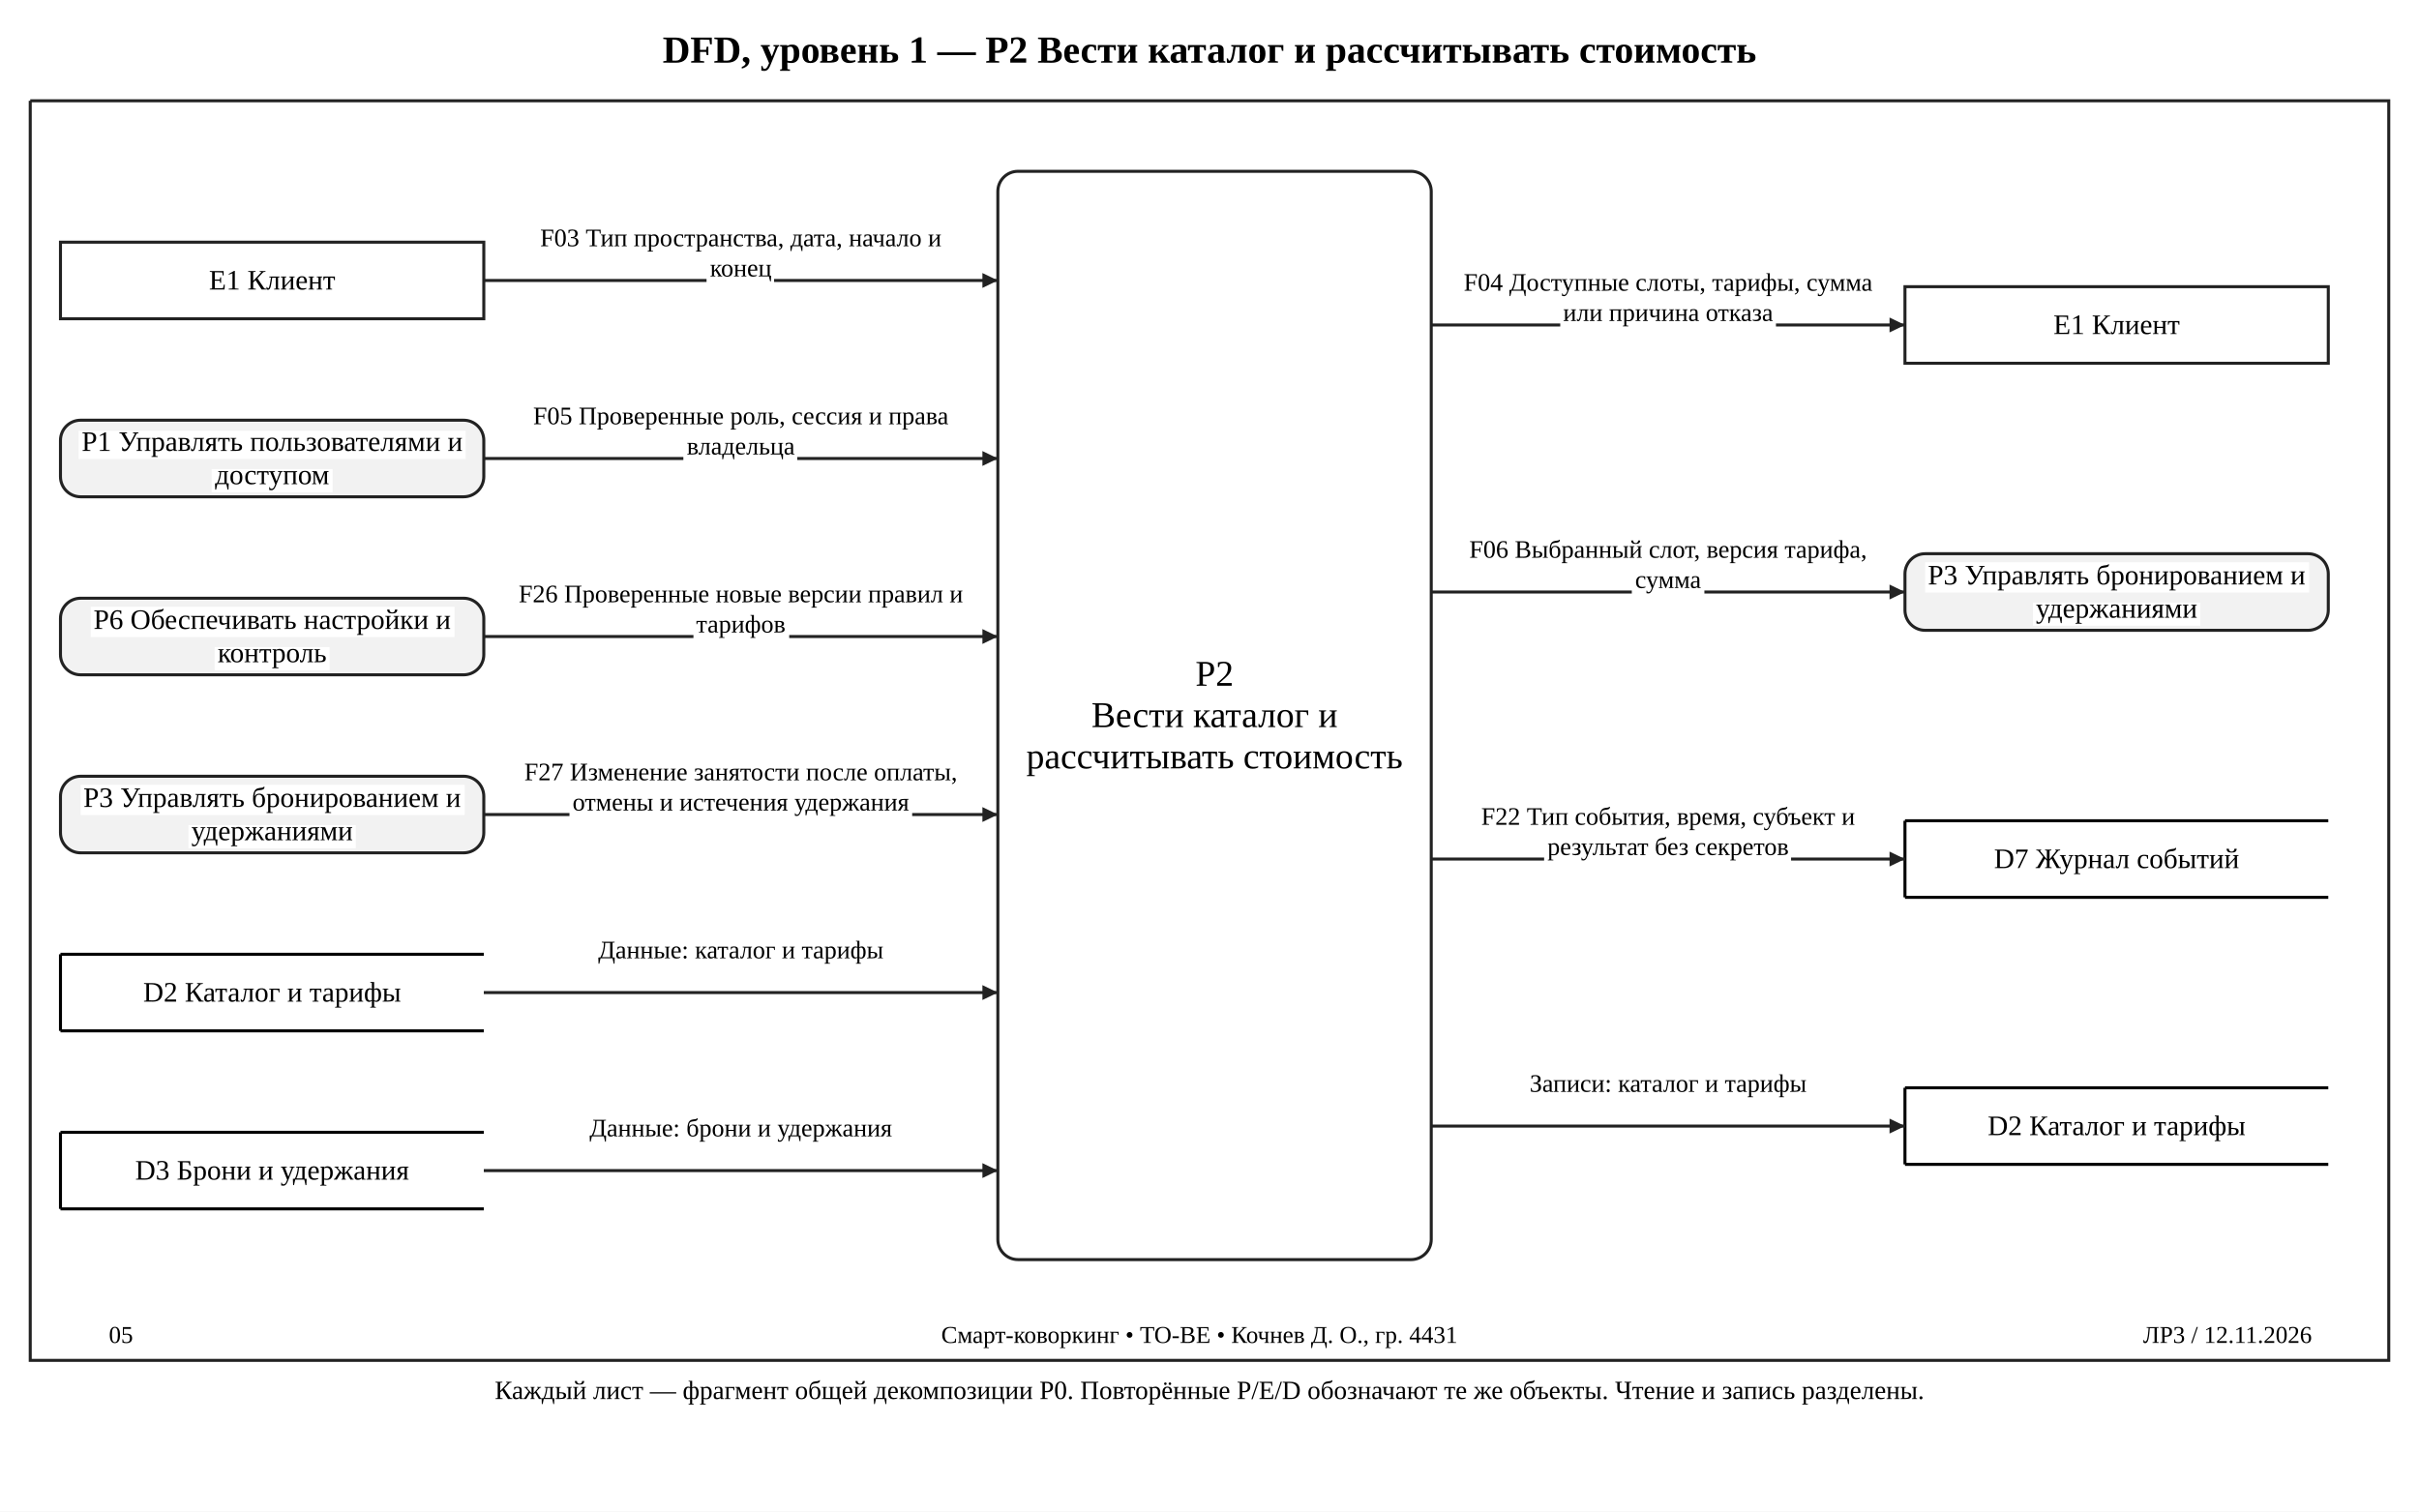
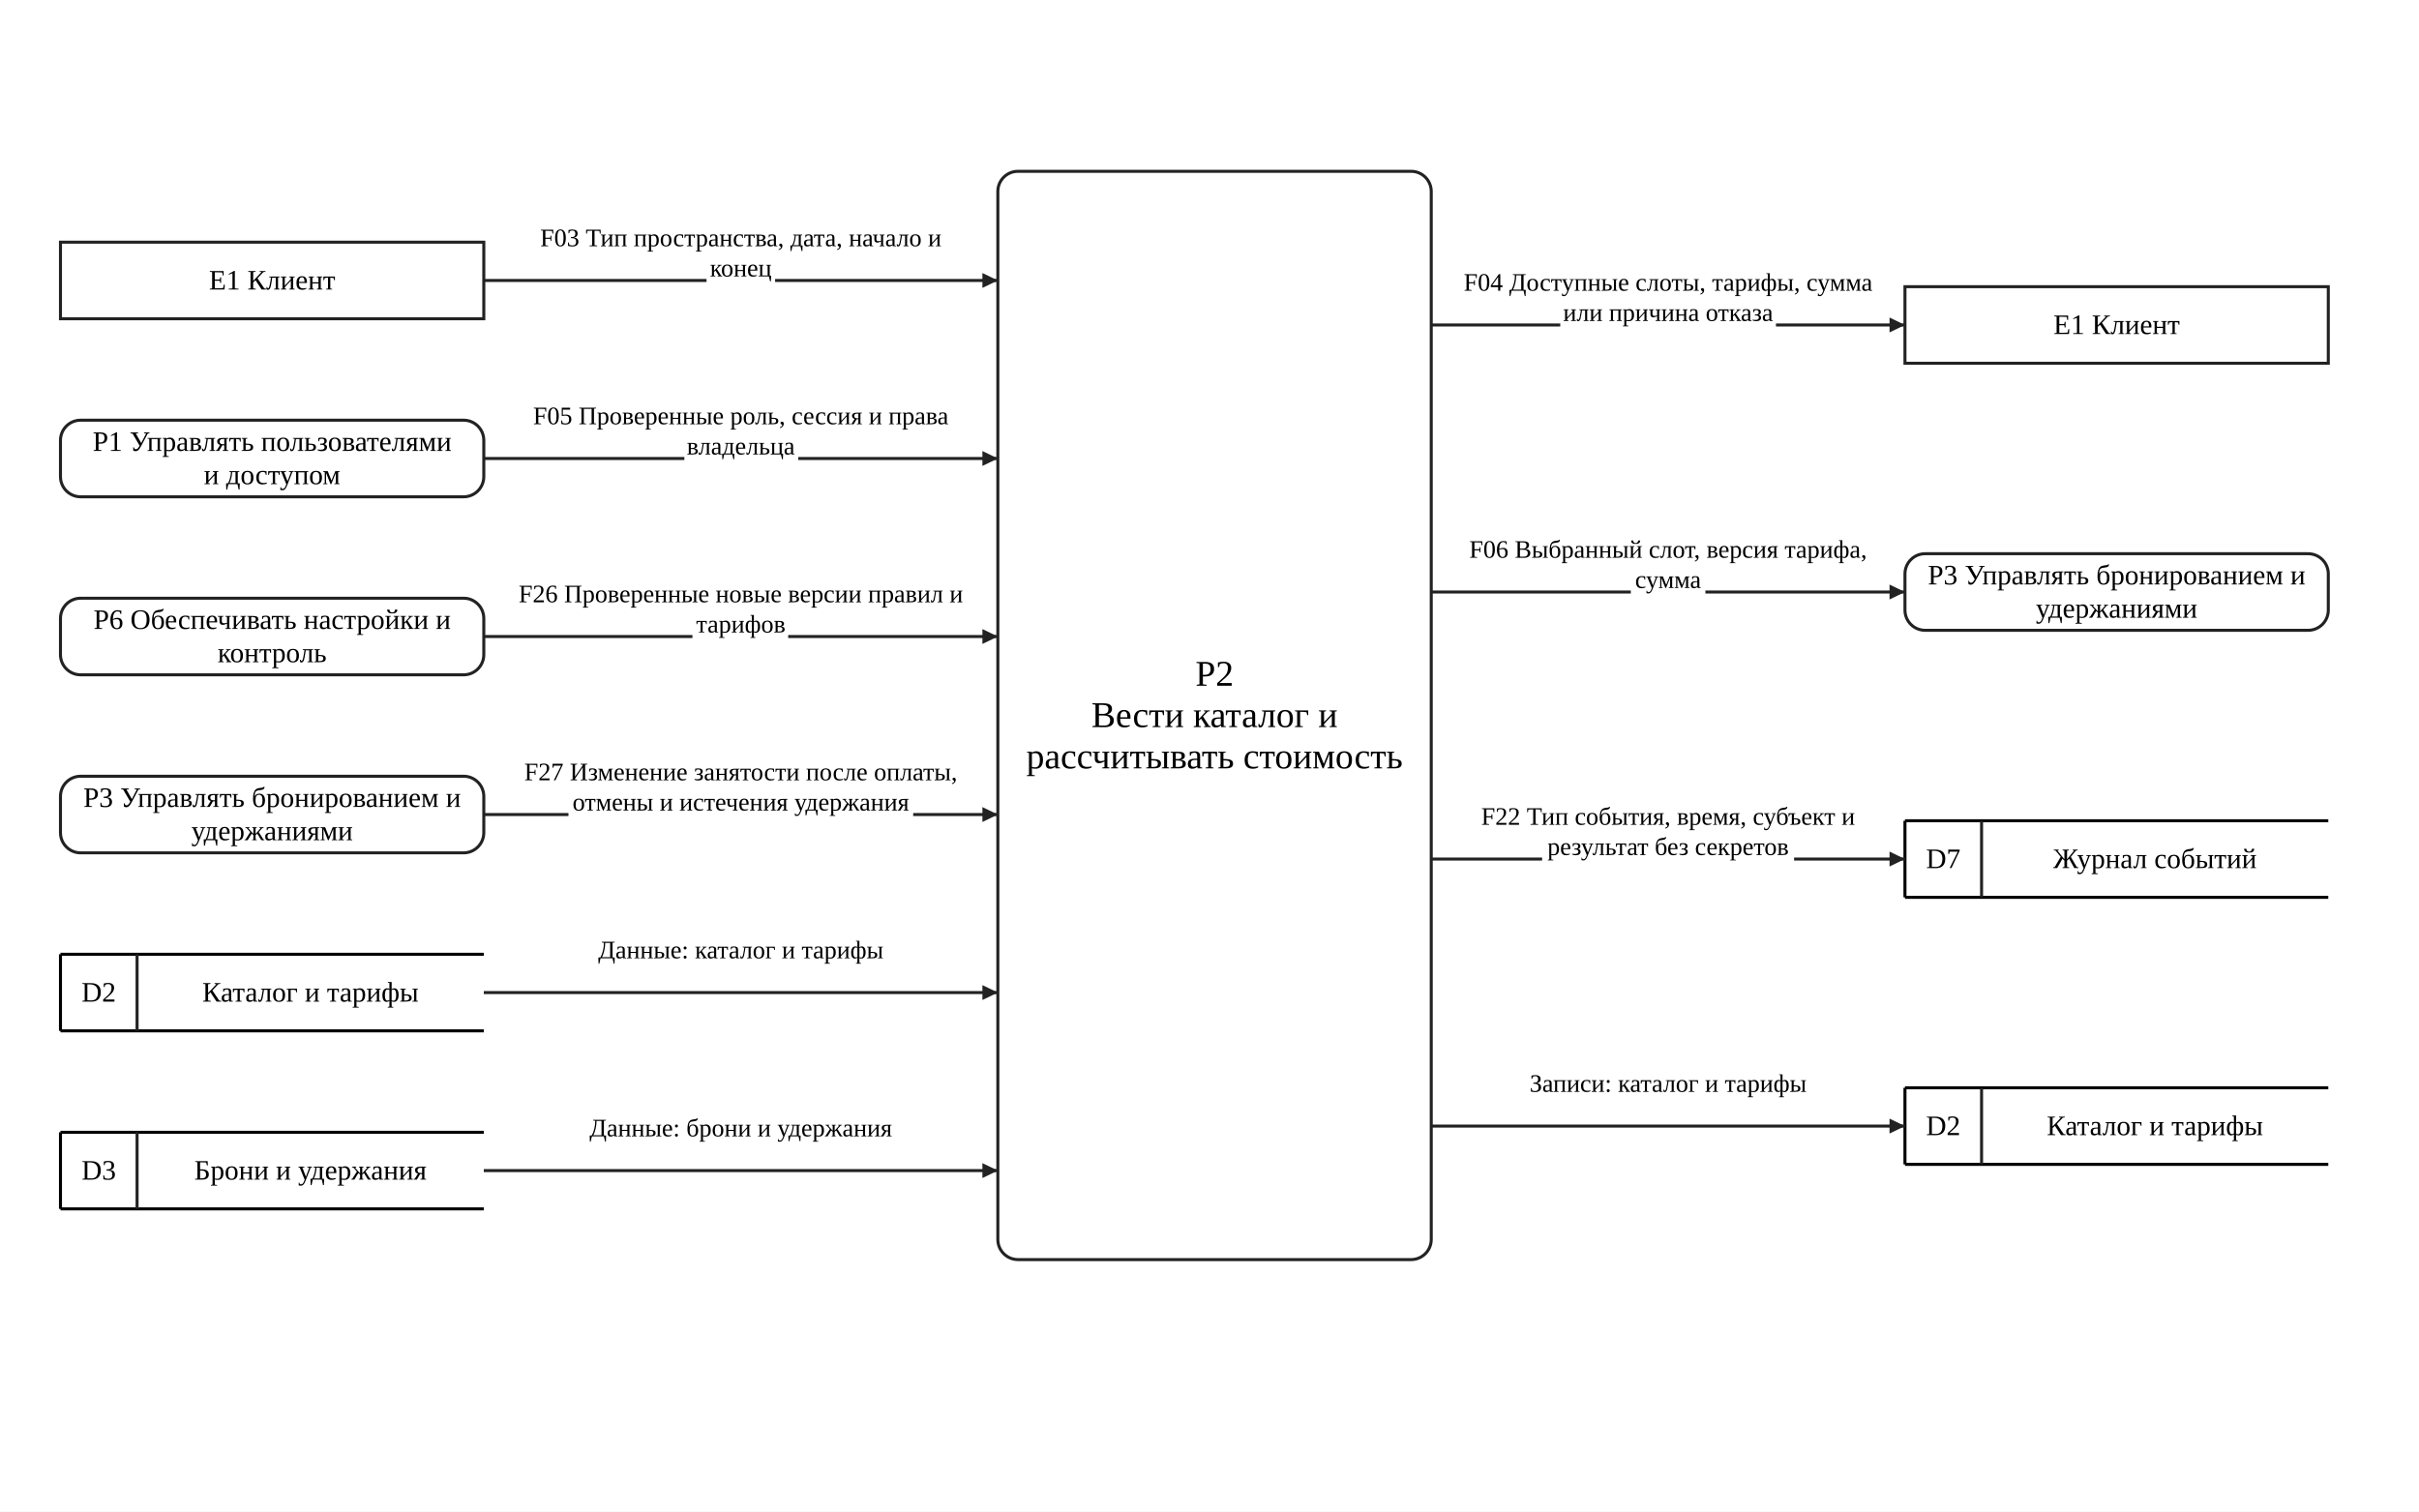
<svg xmlns="http://www.w3.org/2000/svg" width="2400" height="1500" viewBox="0 0 2400 1500">
  <rect width="2400" height="1500" fill="white" />
-   <rect x="654" y="36" width="1091" height="37" fill="white" />
-   <text x="1200" y="62.16" text-anchor="middle" font-family="Times New Roman,serif" font-size="38" font-weight="bold">DFD, уровень 1 — P2 Вести каталог и рассчитывать стоимость</text>
-   <rect x="488" y="1368" width="1425" height="28" fill="white" />
-   <text x="1200" y="1388.32" text-anchor="middle" font-family="Times New Roman,serif" font-size="26" font-weight="normal">Каждый лист — фрагмент общей декомпозиции P0. Повторённые P/E/D обозначают те же объекты. Чтение и запись разделены.</text>
-   <path d="M30,100 L2370,100 L2370,1350 L30,1350 L30,100" fill="none" stroke="#222" stroke-width="3" />
-   <rect x="105" y="1316" width="30" height="19" fill="white" />
-   <text x="120" y="1332.68" text-anchor="middle" font-family="Times New Roman,serif" font-size="24" font-weight="normal">05</text>
-   <rect x="931" y="1316" width="518" height="24" fill="white" />
-   <text x="1190" y="1332.68" text-anchor="middle" font-family="Times New Roman,serif" font-size="24" font-weight="normal">Смарт-коворкинг • TO-BE • Кочнев Д. О., гр. 4431</text>
-   <rect x="2123" y="1316" width="173" height="19" fill="white" />
-   <text x="2210" y="1332.68" text-anchor="middle" font-family="Times New Roman,serif" font-size="24" font-weight="normal">ЛР3 / 12.11.2026</text>
  <rect x="990" y="170" width="430" height="1080" rx="20" fill="white" stroke="#222" stroke-width="3" />
  <rect x="1183.0" y="656.0" width="44.0" height="28.0" fill="white" />
  <text x="1205.0" y="680.52" text-anchor="middle" font-family="Times New Roman,serif" font-size="36" font-weight="normal">P2</text>
  <rect x="1080.0" y="697.0" width="250.0" height="28.0" fill="white" />
  <text x="1205.0" y="721.52" text-anchor="middle" font-family="Times New Roman,serif" font-size="36" font-weight="normal">Вести каталог и</text>
-   <rect x="1015.0" y="745.0" width="380.0" height="29.0" fill="white" />
+   <rect x="1014.0" y="746.0" width="382.0" height="28.0" fill="white" />
  <text x="1205.0" y="762.52" text-anchor="middle" font-family="Times New Roman,serif" font-size="36" font-weight="normal">рассчитывать стоимость</text>
  <rect x="60" y="240.333" width="420" height="76" rx="0" fill="white" stroke="#222" stroke-width="3" />
-   <rect x="204.0" y="267.333" width="131.0" height="22.0" fill="white" />
+   <rect x="204.0" y="266.333" width="132.0" height="23.0" fill="white" />
  <text x="270.0" y="287.293" text-anchor="middle" font-family="Times New Roman,serif" font-size="28" font-weight="normal">E1 Клиент</text>
  <path d="M480,278.333 L990,278.333" fill="none" stroke="#222" stroke-width="3" />
  <polygon points="990,278.333 974.692,285.728 974.692,270.939" fill="#222" />
  <rect x="533" y="226.333" width="404" height="26.0" fill="white" />
  <text x="735" y="244.333" text-anchor="middle" font-family="Times New Roman,serif" font-size="25" font-weight="normal">F03 Тип пространства, дата, начало и</text>
-   <rect x="701" y="261.333" width="67" height="21.0" fill="white" />
+   <rect x="701" y="261.333" width="68" height="19.0" fill="white" />
  <text x="735" y="274.333" text-anchor="middle" font-family="Times New Roman,serif" font-size="25" font-weight="normal">конец</text>
-   <rect x="60" y="417.0" width="420" height="76" rx="20" fill="#f2f2f2" stroke="#222" stroke-width="3" />
-   <rect x="78.0" y="427.5" width="384.0" height="28.0" fill="white" />
-   <text x="270.0" y="447.46" text-anchor="middle" font-family="Times New Roman,serif" font-size="28" font-weight="normal">P1 Управлять пользователями и</text>
-   <rect x="210.0" y="465.5" width="120.0" height="23.0" fill="white" />
-   <text x="270.0" y="480.46" text-anchor="middle" font-family="Times New Roman,serif" font-size="28" font-weight="normal">доступом</text>
+   <rect x="60" y="417.0" width="420" height="76" rx="20" fill="white" stroke="#222" stroke-width="3" />
+   <rect x="87.0" y="426.5" width="366.0" height="29.0" fill="white" />
+   <text x="270.0" y="447.46" text-anchor="middle" font-family="Times New Roman,serif" font-size="28" font-weight="normal">P1 Управлять пользователями</text>
+   <rect x="199.0" y="465.5" width="141.0" height="23.0" fill="white" />
+   <text x="270.0" y="480.46" text-anchor="middle" font-family="Times New Roman,serif" font-size="28" font-weight="normal">и доступом</text>
  <path d="M480,455.0 L990,455.0" fill="none" stroke="#222" stroke-width="3" />
  <polygon points="990,455.0 974.692,462.394 974.692,447.606" fill="#222" />
-   <rect x="526" y="403.0" width="418" height="26.0" fill="white" />
+   <rect x="526" y="403.0" width="419" height="26.0" fill="white" />
  <text x="735" y="421.0" text-anchor="middle" font-family="Times New Roman,serif" font-size="25" font-weight="normal">F05 Проверенные роль, сессия и права</text>
-   <rect x="678" y="438.0" width="113" height="21.0" fill="white" />
+   <rect x="679" y="438.0" width="113" height="19.0" fill="white" />
  <text x="735" y="451.0" text-anchor="middle" font-family="Times New Roman,serif" font-size="25" font-weight="normal">владельца</text>
-   <rect x="60" y="593.667" width="420" height="76" rx="20" fill="#f2f2f2" stroke="#222" stroke-width="3" />
-   <rect x="90.0" y="602.167" width="361.0" height="30.0" fill="white" />
+   <rect x="60" y="593.667" width="420" height="76" rx="20" fill="white" stroke="#222" stroke-width="3" />
+   <rect x="91.0" y="602.167" width="359.0" height="30.0" fill="white" />
  <text x="270.0" y="624.127" text-anchor="middle" font-family="Times New Roman,serif" font-size="28" font-weight="normal">P6 Обеспечивать настройки и</text>
-   <rect x="213.0" y="642.167" width="114.0" height="23.0" fill="white" />
+   <rect x="212.0" y="642.167" width="116.0" height="23.0" fill="white" />
  <text x="270.0" y="657.127" text-anchor="middle" font-family="Times New Roman,serif" font-size="28" font-weight="normal">контроль</text>
  <path d="M480,631.667 L990,631.667" fill="none" stroke="#222" stroke-width="3" />
  <polygon points="990,631.667 974.692,639.061 974.692,624.272" fill="#222" />
-   <rect x="512" y="579.667" width="447" height="26.0" fill="white" />
+   <rect x="511" y="579.667" width="447" height="26.0" fill="white" />
  <text x="735" y="597.667" text-anchor="middle" font-family="Times New Roman,serif" font-size="25" font-weight="normal">F26 Проверенные новые версии правил и</text>
-   <rect x="688" y="608.667" width="95" height="27.0" fill="white" />
+   <rect x="687" y="608.667" width="95" height="27.0" fill="white" />
  <text x="735" y="627.667" text-anchor="middle" font-family="Times New Roman,serif" font-size="25" font-weight="normal">тарифов</text>
-   <rect x="60" y="770.333" width="420" height="76" rx="20" fill="#f2f2f2" stroke="#222" stroke-width="3" />
-   <rect x="80.0" y="778.833" width="381.0" height="30.0" fill="white" />
+   <rect x="60" y="770.333" width="420" height="76" rx="20" fill="white" stroke="#222" stroke-width="3" />
+   <rect x="79.0" y="778.833" width="383.0" height="30.0" fill="white" />
  <text x="270.0" y="800.793" text-anchor="middle" font-family="Times New Roman,serif" font-size="28" font-weight="normal">P3 Управлять бронированием и</text>
-   <rect x="187.0" y="818.833" width="166.0" height="23.0" fill="white" />
+   <rect x="187.0" y="818.833" width="167.0" height="23.0" fill="white" />
  <text x="270.0" y="833.793" text-anchor="middle" font-family="Times New Roman,serif" font-size="28" font-weight="normal">удержаниями</text>
  <path d="M480,808.333 L990,808.333" fill="none" stroke="#222" stroke-width="3" />
  <polygon points="990,808.333 974.692,815.728 974.692,800.939" fill="#222" />
-   <rect x="517" y="756.333" width="436" height="25.0" fill="white" />
+   <rect x="518" y="756.333" width="434" height="25.0" fill="white" />
  <text x="735" y="774.333" text-anchor="middle" font-family="Times New Roman,serif" font-size="25" font-weight="normal">F27 Изменение занятости после оплаты,</text>
-   <rect x="565" y="791.333" width="340" height="21.0" fill="white" />
+   <rect x="564" y="791.333" width="342" height="21.0" fill="white" />
  <text x="735" y="804.333" text-anchor="middle" font-family="Times New Roman,serif" font-size="25" font-weight="normal">отмены и истечения удержания</text>
  <path d="M60,947.0h420 M60,1023.0h420 M60,947.0v76" fill="none" stroke="black" stroke-width="3" />
-   <rect x="139.0" y="973.0" width="262.0" height="29.0" fill="white" />
-   <text x="270.0" y="993.96" text-anchor="middle" font-family="Times New Roman,serif" font-size="28" font-weight="normal">D2 Каталог и тарифы</text>
+   <path d="M136,947.0 L136,1023.0" fill="none" stroke="#222" stroke-width="3" />
+   <rect x="78.0" y="973.0" width="40.0" height="23.0" fill="white" />
+   <text x="98.0" y="993.96" text-anchor="middle" font-family="Times New Roman,serif" font-size="28" font-weight="normal">D2</text>
+   <rect x="199.0" y="972.0" width="219.0" height="30.0" fill="white" />
+   <text x="308.0" y="993.96" text-anchor="middle" font-family="Times New Roman,serif" font-size="28" font-weight="normal">Каталог и тарифы</text>
  <path d="M480,985.0 L990,985.0" fill="none" stroke="#222" stroke-width="3" />
  <polygon points="990,985.0 974.692,992.394 974.692,977.606" fill="#222" />
-   <rect x="590" y="932.0" width="289" height="27.0" fill="white" />
+   <rect x="592" y="932.0" width="287" height="27.0" fill="white" />
  <text x="735" y="951.0" text-anchor="middle" font-family="Times New Roman,serif" font-size="25" font-weight="normal">Данные: каталог и тарифы</text>
  <path d="M60,1123.667h420 M60,1199.667h420 M60,1123.667v76" fill="none" stroke="black" stroke-width="3" />
-   <rect x="131.0" y="1150.667" width="278.0" height="28.0" fill="white" />
-   <text x="270.0" y="1170.627" text-anchor="middle" font-family="Times New Roman,serif" font-size="28" font-weight="normal">D3 Брони и удержания</text>
+   <path d="M136,1123.667 L136,1199.667" fill="none" stroke="#222" stroke-width="3" />
+   <rect x="78.0" y="1149.667" width="40.0" height="23.0" fill="white" />
+   <text x="98.0" y="1170.627" text-anchor="middle" font-family="Times New Roman,serif" font-size="28" font-weight="normal">D3</text>
+   <rect x="190.0" y="1149.667" width="237.0" height="29.0" fill="white" />
+   <text x="308.0" y="1170.627" text-anchor="middle" font-family="Times New Roman,serif" font-size="28" font-weight="normal">Брони и удержания</text>
  <path d="M480,1161.667 L990,1161.667" fill="none" stroke="#222" stroke-width="3" />
  <polygon points="990,1161.667 974.692,1169.061 974.692,1154.272" fill="#222" />
-   <rect x="582" y="1107.667" width="307" height="28.0" fill="white" />
+   <rect x="582" y="1108.667" width="307" height="27.0" fill="white" />
  <text x="735" y="1127.667" text-anchor="middle" font-family="Times New Roman,serif" font-size="25" font-weight="normal">Данные: брони и удержания</text>
  <rect x="1890" y="284.5" width="420" height="76" rx="0" fill="white" stroke="#222" stroke-width="3" />
-   <rect x="2034.0" y="311.5" width="131.0" height="22.0" fill="white" />
+   <rect x="2034.0" y="310.5" width="132.0" height="23.0" fill="white" />
  <text x="2100.0" y="331.46" text-anchor="middle" font-family="Times New Roman,serif" font-size="28" font-weight="normal">E1 Клиент</text>
  <path d="M1420,322.5 L1890,322.5" fill="none" stroke="#222" stroke-width="3" />
  <polygon points="1890,322.5 1874.692,329.894 1874.692,315.106" fill="#222" />
-   <rect x="1449" y="269.5" width="412" height="27.0" fill="white" />
+   <rect x="1448" y="269.5" width="414" height="27.0" fill="white" />
  <text x="1655" y="288.5" text-anchor="middle" font-family="Times New Roman,serif" font-size="25" font-weight="normal">F04 Доступные слоты, тарифы, сумма</text>
  <rect x="1548" y="305.5" width="214" height="21.0" fill="white" />
  <text x="1655" y="318.5" text-anchor="middle" font-family="Times New Roman,serif" font-size="25" font-weight="normal">или причина отказа</text>
-   <rect x="1890" y="549.5" width="420" height="76" rx="20" fill="#f2f2f2" stroke="#222" stroke-width="3" />
-   <rect x="1910.0" y="558.0" width="381.0" height="30.0" fill="white" />
+   <rect x="1890" y="549.5" width="420" height="76" rx="20" fill="white" stroke="#222" stroke-width="3" />
+   <rect x="1909.0" y="558.0" width="383.0" height="30.0" fill="white" />
  <text x="2100.0" y="579.96" text-anchor="middle" font-family="Times New Roman,serif" font-size="28" font-weight="normal">P3 Управлять бронированием и</text>
-   <rect x="2017.0" y="598.0" width="166.0" height="23.0" fill="white" />
+   <rect x="2017.0" y="598.0" width="167.0" height="23.0" fill="white" />
  <text x="2100.0" y="612.96" text-anchor="middle" font-family="Times New Roman,serif" font-size="28" font-weight="normal">удержаниями</text>
  <path d="M1420,587.5 L1890,587.5" fill="none" stroke="#222" stroke-width="3" />
  <polygon points="1890,587.5 1874.692,594.894 1874.692,580.106" fill="#222" />
-   <rect x="1455" y="533.5" width="401" height="28.0" fill="white" />
+   <rect x="1454" y="534.5" width="403" height="27.0" fill="white" />
  <text x="1655" y="553.5" text-anchor="middle" font-family="Times New Roman,serif" font-size="25" font-weight="normal">F06 Выбранный слот, версия тарифа,</text>
-   <rect x="1619" y="570.5" width="72" height="21.0" fill="white" />
+   <rect x="1618" y="570.5" width="74" height="21.0" fill="white" />
  <text x="1655" y="583.5" text-anchor="middle" font-family="Times New Roman,serif" font-size="25" font-weight="normal">сумма</text>
  <path d="M1890,814.5h420 M1890,890.5h420 M1890,814.5v76" fill="none" stroke="black" stroke-width="3" />
-   <rect x="1975.0" y="839.5" width="249.0" height="30.0" fill="white" />
-   <text x="2100.0" y="861.46" text-anchor="middle" font-family="Times New Roman,serif" font-size="28" font-weight="normal">D7 Журнал событий</text>
+   <path d="M1966,814.5 L1966,890.5" fill="none" stroke="#222" stroke-width="3" />
+   <rect x="1908.0" y="840.5" width="40.0" height="23.0" fill="white" />
+   <text x="1928.0" y="861.46" text-anchor="middle" font-family="Times New Roman,serif" font-size="28" font-weight="normal">D7</text>
+   <rect x="2034.0" y="839.5" width="208.0" height="30.0" fill="white" />
+   <text x="2138.0" y="861.46" text-anchor="middle" font-family="Times New Roman,serif" font-size="28" font-weight="normal">Журнал событий</text>
  <path d="M1420,852.5 L1890,852.5" fill="none" stroke="#222" stroke-width="3" />
  <polygon points="1890,852.5 1874.692,859.894 1874.692,845.106" fill="#222" />
-   <rect x="1467" y="798.5" width="377" height="28.0" fill="white" />
+   <rect x="1465" y="799.5" width="380" height="27.0" fill="white" />
  <text x="1655" y="818.5" text-anchor="middle" font-family="Times New Roman,serif" font-size="25" font-weight="normal">F22 Тип события, время, субъект и</text>
-   <rect x="1532" y="828.5" width="245" height="28.0" fill="white" />
+   <rect x="1530" y="829.5" width="250" height="27.0" fill="white" />
  <text x="1655" y="848.5" text-anchor="middle" font-family="Times New Roman,serif" font-size="25" font-weight="normal">результат без секретов</text>
  <path d="M1890,1079.5h420 M1890,1155.5h420 M1890,1079.5v76" fill="none" stroke="black" stroke-width="3" />
-   <rect x="1969.0" y="1105.5" width="262.0" height="29.0" fill="white" />
-   <text x="2100.0" y="1126.46" text-anchor="middle" font-family="Times New Roman,serif" font-size="28" font-weight="normal">D2 Каталог и тарифы</text>
+   <path d="M1966,1079.5 L1966,1155.5" fill="none" stroke="#222" stroke-width="3" />
+   <rect x="1908.0" y="1105.5" width="40.0" height="23.0" fill="white" />
+   <text x="1928.0" y="1126.46" text-anchor="middle" font-family="Times New Roman,serif" font-size="28" font-weight="normal">D2</text>
+   <rect x="2029.0" y="1104.5" width="219.0" height="30.0" fill="white" />
+   <text x="2138.0" y="1126.46" text-anchor="middle" font-family="Times New Roman,serif" font-size="28" font-weight="normal">Каталог и тарифы</text>
  <path d="M1420,1117.5 L1890,1117.5" fill="none" stroke="#222" stroke-width="3" />
  <polygon points="1890,1117.5 1874.692,1124.894 1874.692,1110.106" fill="#222" />
-   <rect x="1515" y="1064.5" width="281" height="27.0" fill="white" />
+   <rect x="1516" y="1064.5" width="279" height="27.0" fill="white" />
  <text x="1655" y="1083.5" text-anchor="middle" font-family="Times New Roman,serif" font-size="25" font-weight="normal">Записи: каталог и тарифы</text>
</svg>
